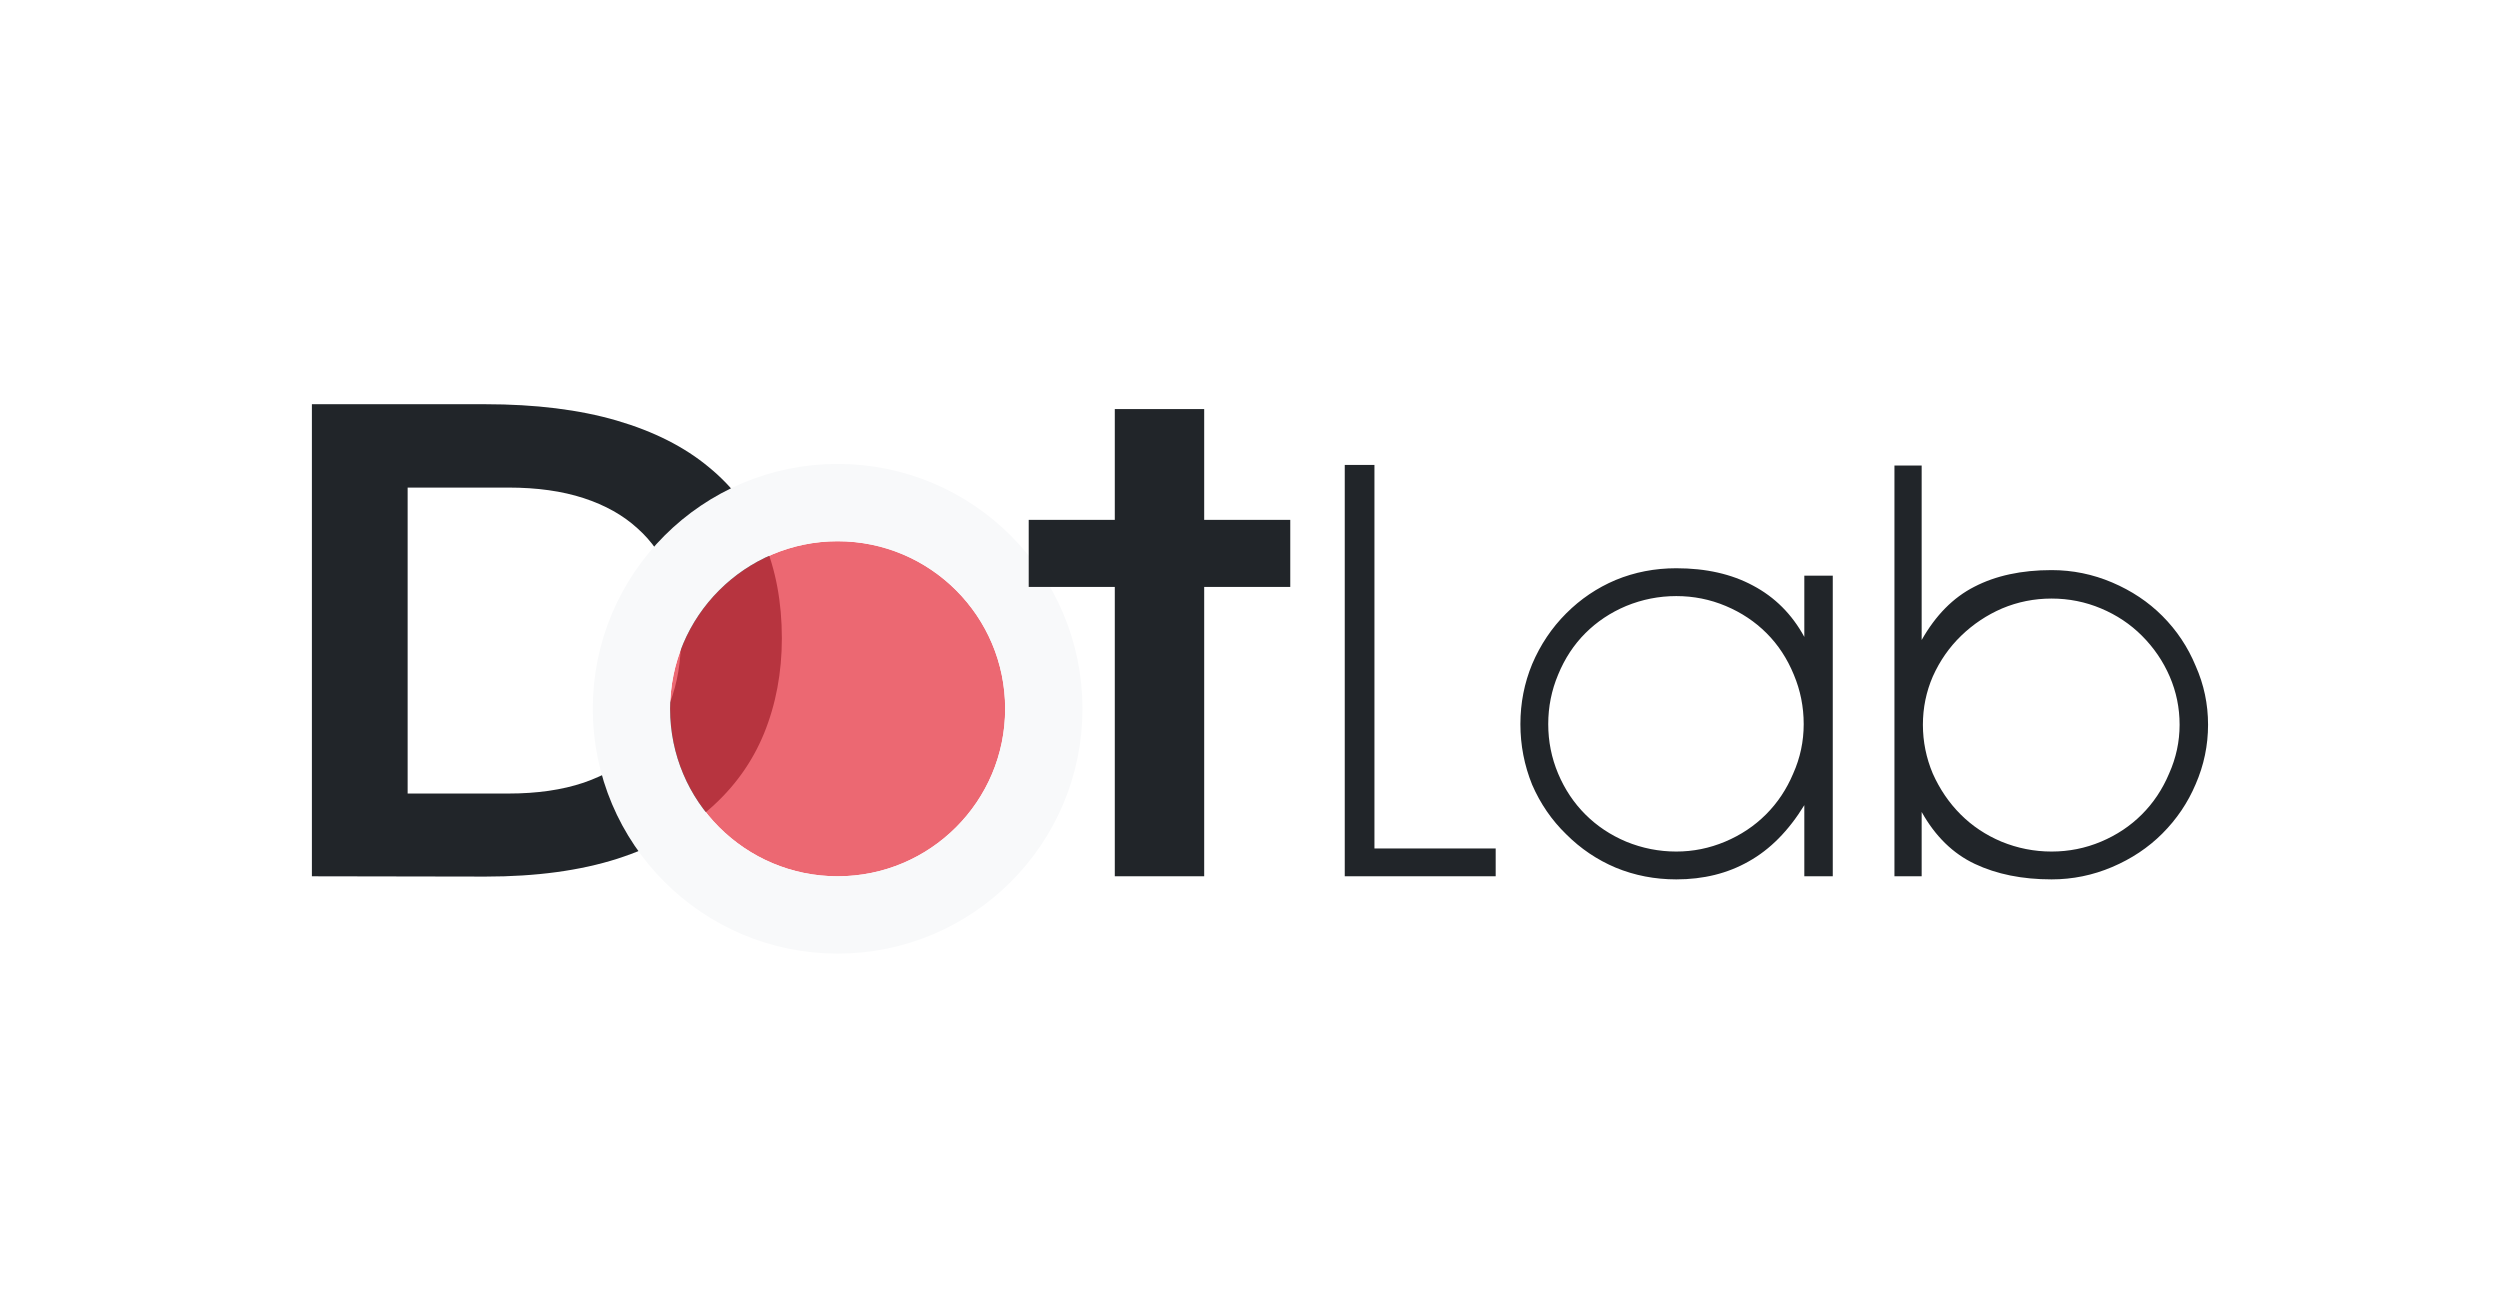
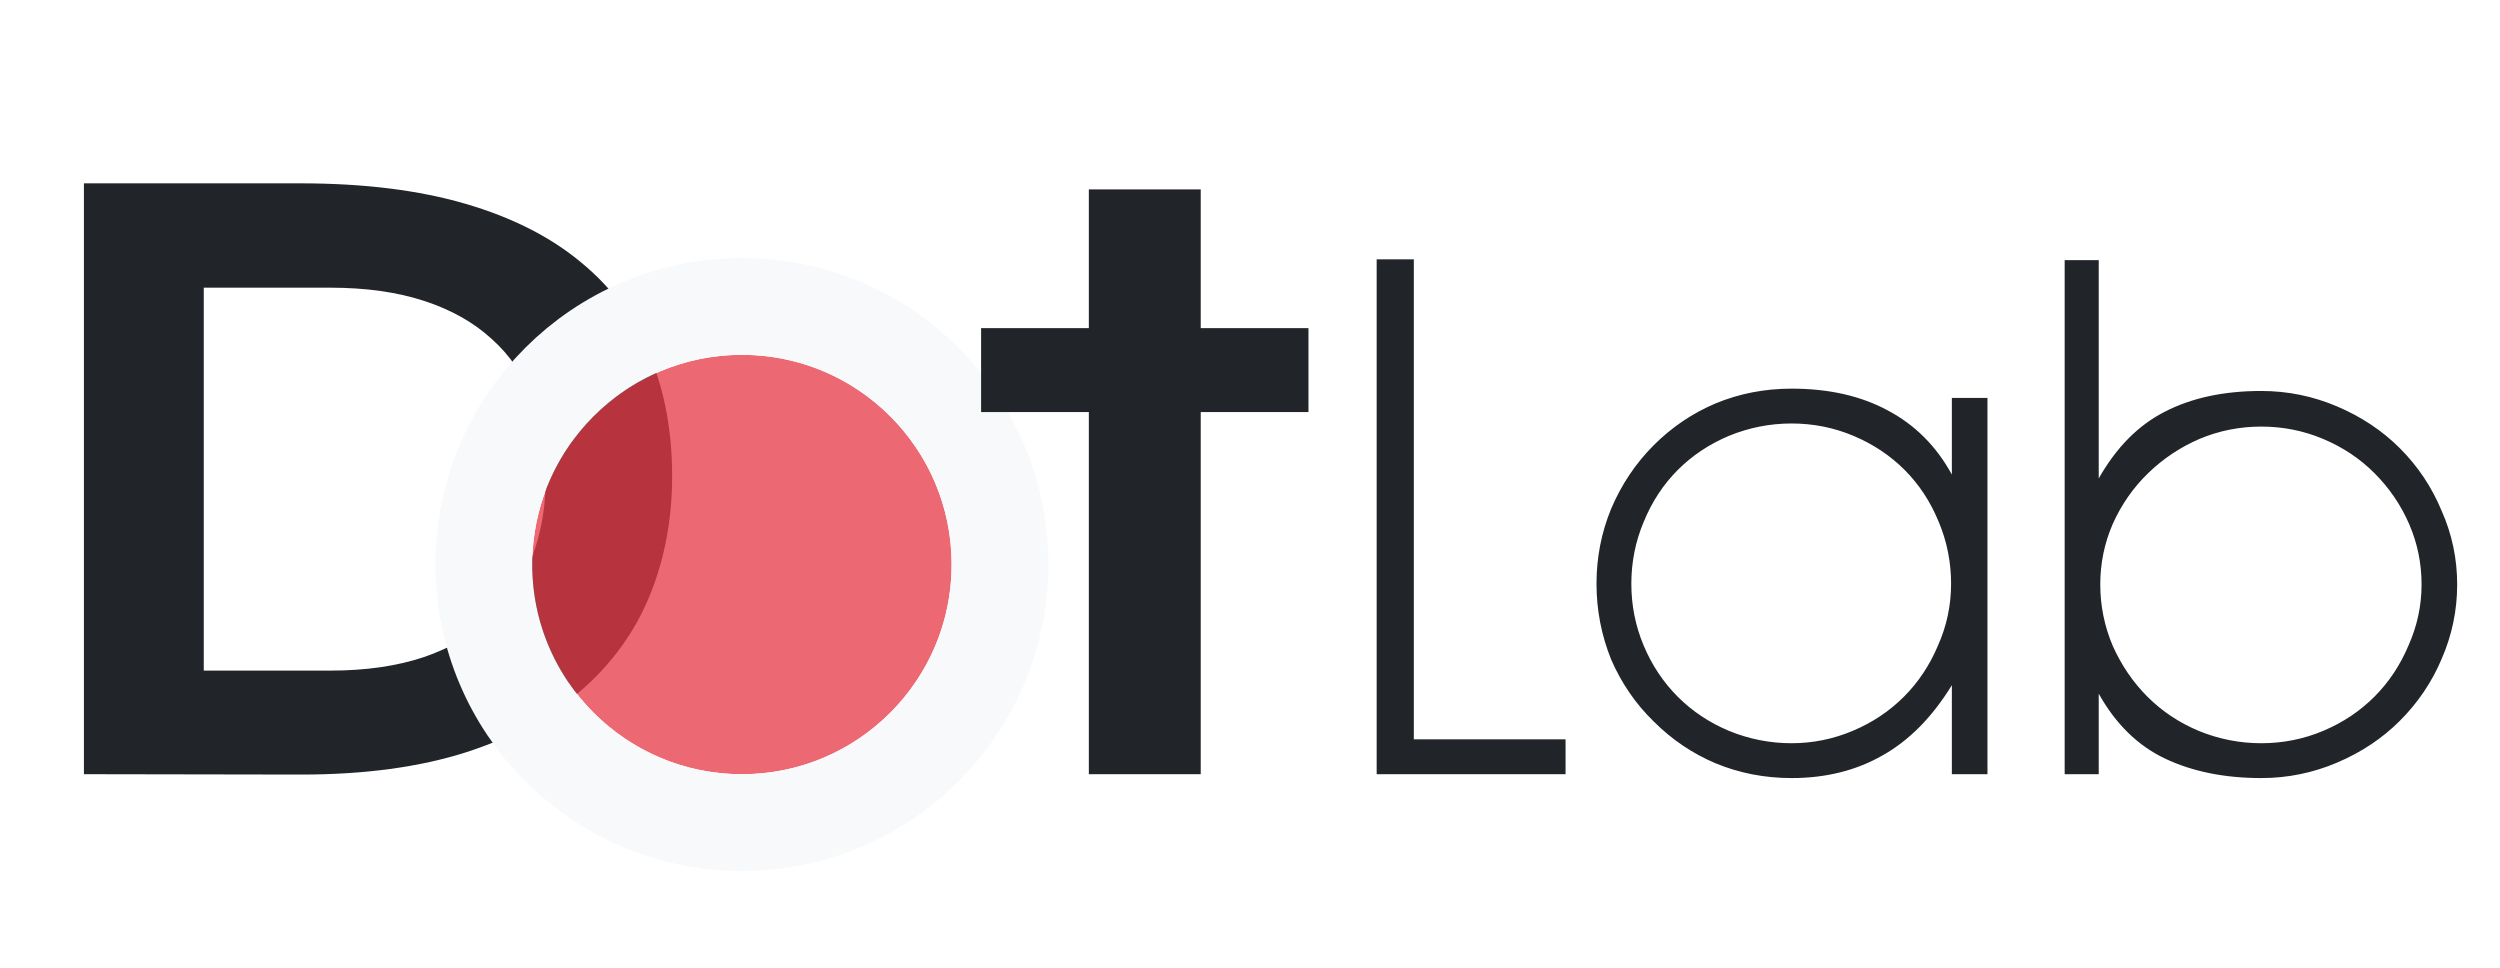
- <svg xmlns="http://www.w3.org/2000/svg" width="194" height="100" viewBox="0 0 194 100" fill="none">
-   <path d="M24.203 31.367H37.633C41.555 31.367 44.961 31.789 47.852 32.633C50.742 33.477 53.133 34.688 55.023 36.266C56.93 37.828 58.344 39.734 59.266 41.984C60.203 44.219 60.672 46.734 60.672 49.531C60.672 52.188 60.211 54.648 59.289 56.914C58.367 59.164 56.961 61.117 55.07 62.773C53.18 64.414 50.789 65.703 47.898 66.641C45.008 67.562 41.602 68.023 37.68 68.023L24.203 68V31.367ZM39.461 61.578C41.68 61.578 43.625 61.297 45.297 60.734C46.969 60.156 48.359 59.344 49.469 58.297C50.594 57.25 51.438 55.984 52 54.5C52.562 53.016 52.844 51.359 52.844 49.531C52.844 47.734 52.562 46.117 52 44.68C51.438 43.227 50.594 42 49.469 41C48.359 39.984 46.969 39.203 45.297 38.656C43.625 38.109 41.68 37.836 39.461 37.836H31.633V61.578H39.461Z" fill="#212529" />
-   <g filter="url(#filter0_b_2_53)">
-     <circle cx="65" cy="55" r="13" fill="#E63946" fill-opacity="0.76" />
-     <circle cx="65" cy="55" r="16" stroke="#F8F9FA" stroke-width="6" />
+ <svg xmlns="http://www.w3.org/2000/svg" width="155" height="60" viewBox="0 0 155 60" fill="none">
+   <path d="M5.203 11.367H18.633C22.555 11.367 25.961 11.789 28.852 12.633C31.742 13.477 34.133 14.688 36.023 16.266C37.93 17.828 39.344 19.734 40.266 21.984C41.203 24.219 41.672 26.734 41.672 29.531C41.672 32.188 41.211 34.648 40.289 36.914C39.367 39.164 37.961 41.117 36.07 42.773C34.18 44.414 31.789 45.703 28.898 46.641C26.008 47.562 22.602 48.023 18.68 48.023L5.203 48V11.367ZM20.461 41.578C22.68 41.578 24.625 41.297 26.297 40.734C27.969 40.156 29.359 39.344 30.469 38.297C31.594 37.25 32.438 35.984 33 34.5C33.562 33.016 33.844 31.359 33.844 29.531C33.844 27.734 33.562 26.117 33 24.68C32.438 23.227 31.594 22 30.469 21C29.359 19.984 27.969 19.203 26.297 18.656C24.625 18.109 22.68 17.836 20.461 17.836H12.633V41.578H20.461Z" fill="#212529" />
+   <g filter="url(#filter0_b_2_55)">
+     <circle cx="46" cy="35" r="13" fill="#E63946" fill-opacity="0.76" />
+     <circle cx="46" cy="35" r="16" stroke="#F8F9FA" stroke-width="6" />
  </g>
-   <path d="M86.508 45.547H79.828V40.344H86.508V31.742H93.445V40.344H100.125V45.547H93.445V68H86.508V45.547ZM104.353 68V36.08H106.657V65.84H116.065V68H104.353ZM140.015 68V62.48C138.799 64.464 137.359 65.92 135.695 66.848C134.063 67.776 132.191 68.24 130.079 68.24C128.415 68.24 126.847 67.936 125.375 67.328C123.935 66.72 122.655 65.856 121.535 64.736C120.415 63.648 119.535 62.368 118.895 60.896C118.287 59.392 117.983 57.824 117.983 56.192C117.983 54.56 118.287 53.008 118.895 51.536C119.535 50.032 120.415 48.72 121.535 47.6C122.655 46.48 123.935 45.616 125.375 45.008C126.847 44.4 128.415 44.096 130.079 44.096C132.383 44.096 134.367 44.544 136.031 45.44C137.727 46.336 139.055 47.664 140.015 49.424V44.672H142.223V68H140.015ZM130.079 46.256C128.735 46.256 127.439 46.512 126.191 47.024C124.975 47.536 123.919 48.24 123.023 49.136C122.127 50.032 121.423 51.104 120.911 52.352C120.399 53.568 120.143 54.848 120.143 56.192C120.143 57.536 120.399 58.816 120.911 60.032C121.423 61.248 122.127 62.304 123.023 63.2C123.919 64.096 124.975 64.8 126.191 65.312C127.439 65.824 128.735 66.08 130.079 66.08C131.391 66.08 132.655 65.824 133.871 65.312C135.087 64.8 136.143 64.096 137.039 63.2C137.935 62.304 138.639 61.248 139.151 60.032C139.695 58.816 139.967 57.536 139.967 56.192C139.967 54.848 139.711 53.568 139.199 52.352C138.687 51.104 137.983 50.032 137.087 49.136C136.191 48.24 135.135 47.536 133.919 47.024C132.703 46.512 131.423 46.256 130.079 46.256ZM159.201 68.24C156.929 68.24 154.945 67.84 153.249 67.04C151.553 66.24 150.177 64.896 149.121 63.008V68H147.009V36.128H149.121V49.664C150.209 47.744 151.569 46.368 153.201 45.536C154.865 44.672 156.865 44.24 159.201 44.24C160.833 44.24 162.401 44.56 163.905 45.2C165.409 45.84 166.705 46.704 167.793 47.792C168.913 48.912 169.777 50.208 170.385 51.68C171.025 53.12 171.345 54.64 171.345 56.24C171.345 57.84 171.025 59.376 170.385 60.848C169.777 62.288 168.913 63.568 167.793 64.688C166.705 65.776 165.409 66.64 163.905 67.28C162.401 67.92 160.833 68.24 159.201 68.24ZM159.201 46.448C157.857 46.448 156.577 46.704 155.361 47.216C154.177 47.728 153.121 48.432 152.193 49.328C151.265 50.224 150.529 51.28 149.985 52.496C149.473 53.68 149.217 54.928 149.217 56.24C149.217 57.552 149.473 58.816 149.985 60.032C150.529 61.248 151.249 62.304 152.145 63.2C153.041 64.096 154.097 64.8 155.313 65.312C156.561 65.824 157.857 66.08 159.201 66.08C160.545 66.08 161.825 65.824 163.041 65.312C164.257 64.8 165.313 64.096 166.209 63.2C167.105 62.304 167.809 61.248 168.321 60.032C168.865 58.816 169.137 57.552 169.137 56.24C169.137 54.928 168.881 53.68 168.369 52.496C167.857 51.312 167.137 50.256 166.209 49.328C165.313 48.432 164.257 47.728 163.041 47.216C161.825 46.704 160.545 46.448 159.201 46.448Z" fill="#212529" />
+   <path d="M67.508 25.547H60.828V20.344H67.508V11.742H74.445V20.344H81.125V25.547H74.445V48H67.508V25.547ZM85.353 48V16.08H87.657V45.84H97.065V48H85.353ZM121.015 48V42.48C119.799 44.464 118.359 45.92 116.695 46.848C115.063 47.776 113.191 48.24 111.079 48.24C109.415 48.24 107.847 47.936 106.375 47.328C104.935 46.72 103.655 45.856 102.535 44.736C101.415 43.648 100.535 42.368 99.894 40.896C99.287 39.392 98.983 37.824 98.983 36.192C98.983 34.56 99.287 33.008 99.894 31.536C100.535 30.032 101.415 28.72 102.535 27.6C103.655 26.48 104.935 25.616 106.375 25.008C107.847 24.4 109.415 24.096 111.079 24.096C113.383 24.096 115.367 24.544 117.031 25.44C118.727 26.336 120.055 27.664 121.015 29.424V24.672H123.223V48H121.015ZM111.079 26.256C109.735 26.256 108.439 26.512 107.191 27.024C105.975 27.536 104.919 28.24 104.023 29.136C103.127 30.032 102.423 31.104 101.911 32.352C101.399 33.568 101.143 34.848 101.143 36.192C101.143 37.536 101.399 38.816 101.911 40.032C102.423 41.248 103.127 42.304 104.023 43.2C104.919 44.096 105.975 44.8 107.191 45.312C108.439 45.824 109.735 46.08 111.079 46.08C112.391 46.08 113.655 45.824 114.871 45.312C116.087 44.8 117.143 44.096 118.039 43.2C118.935 42.304 119.639 41.248 120.151 40.032C120.695 38.816 120.967 37.536 120.967 36.192C120.967 34.848 120.711 33.568 120.199 32.352C119.687 31.104 118.983 30.032 118.087 29.136C117.191 28.24 116.135 27.536 114.919 27.024C113.703 26.512 112.423 26.256 111.079 26.256ZM140.201 48.24C137.929 48.24 135.945 47.84 134.249 47.04C132.553 46.24 131.177 44.896 130.121 43.008V48H128.009V16.128H130.121V29.664C131.209 27.744 132.569 26.368 134.201 25.536C135.865 24.672 137.865 24.24 140.201 24.24C141.833 24.24 143.401 24.56 144.905 25.2C146.409 25.84 147.705 26.704 148.793 27.792C149.913 28.912 150.777 30.208 151.385 31.68C152.025 33.12 152.345 34.64 152.345 36.24C152.345 37.84 152.025 39.376 151.385 40.848C150.777 42.288 149.913 43.568 148.793 44.688C147.705 45.776 146.409 46.64 144.905 47.28C143.401 47.92 141.833 48.24 140.201 48.24ZM140.201 26.448C138.857 26.448 137.577 26.704 136.361 27.216C135.177 27.728 134.121 28.432 133.193 29.328C132.265 30.224 131.529 31.28 130.985 32.496C130.473 33.68 130.217 34.928 130.217 36.24C130.217 37.552 130.473 38.816 130.985 40.032C131.529 41.248 132.249 42.304 133.145 43.2C134.041 44.096 135.097 44.8 136.313 45.312C137.561 45.824 138.857 46.08 140.201 46.08C141.545 46.08 142.825 45.824 144.041 45.312C145.257 44.8 146.313 44.096 147.209 43.2C148.105 42.304 148.809 41.248 149.321 40.032C149.865 38.816 150.137 37.552 150.137 36.24C150.137 34.928 149.881 33.68 149.369 32.496C148.857 31.312 148.137 30.256 147.209 29.328C146.313 28.432 145.257 27.728 144.041 27.216C142.825 26.704 141.545 26.448 140.201 26.448Z" fill="#212529" />
  <defs>
-     <filter id="filter0_b_2_53" x="44.8" y="34.8" width="40.4" height="40.4" filterUnits="userSpaceOnUse" color-interpolation-filters="sRGB">
+     <filter id="filter0_b_2_55" x="25.8" y="14.8" width="40.4" height="40.4" filterUnits="userSpaceOnUse" color-interpolation-filters="sRGB">
      <feFlood flood-opacity="0" result="BackgroundImageFix" />
      <feGaussianBlur in="BackgroundImageFix" stdDeviation="0.6" />
-       <feComposite in2="SourceAlpha" operator="in" result="effect1_backgroundBlur_2_53" />
-       <feBlend mode="normal" in="SourceGraphic" in2="effect1_backgroundBlur_2_53" result="shape" />
+       <feComposite in2="SourceAlpha" operator="in" result="effect1_backgroundBlur_2_55" />
+       <feBlend mode="normal" in="SourceGraphic" in2="effect1_backgroundBlur_2_55" result="shape" />
    </filter>
  </defs>
</svg>
